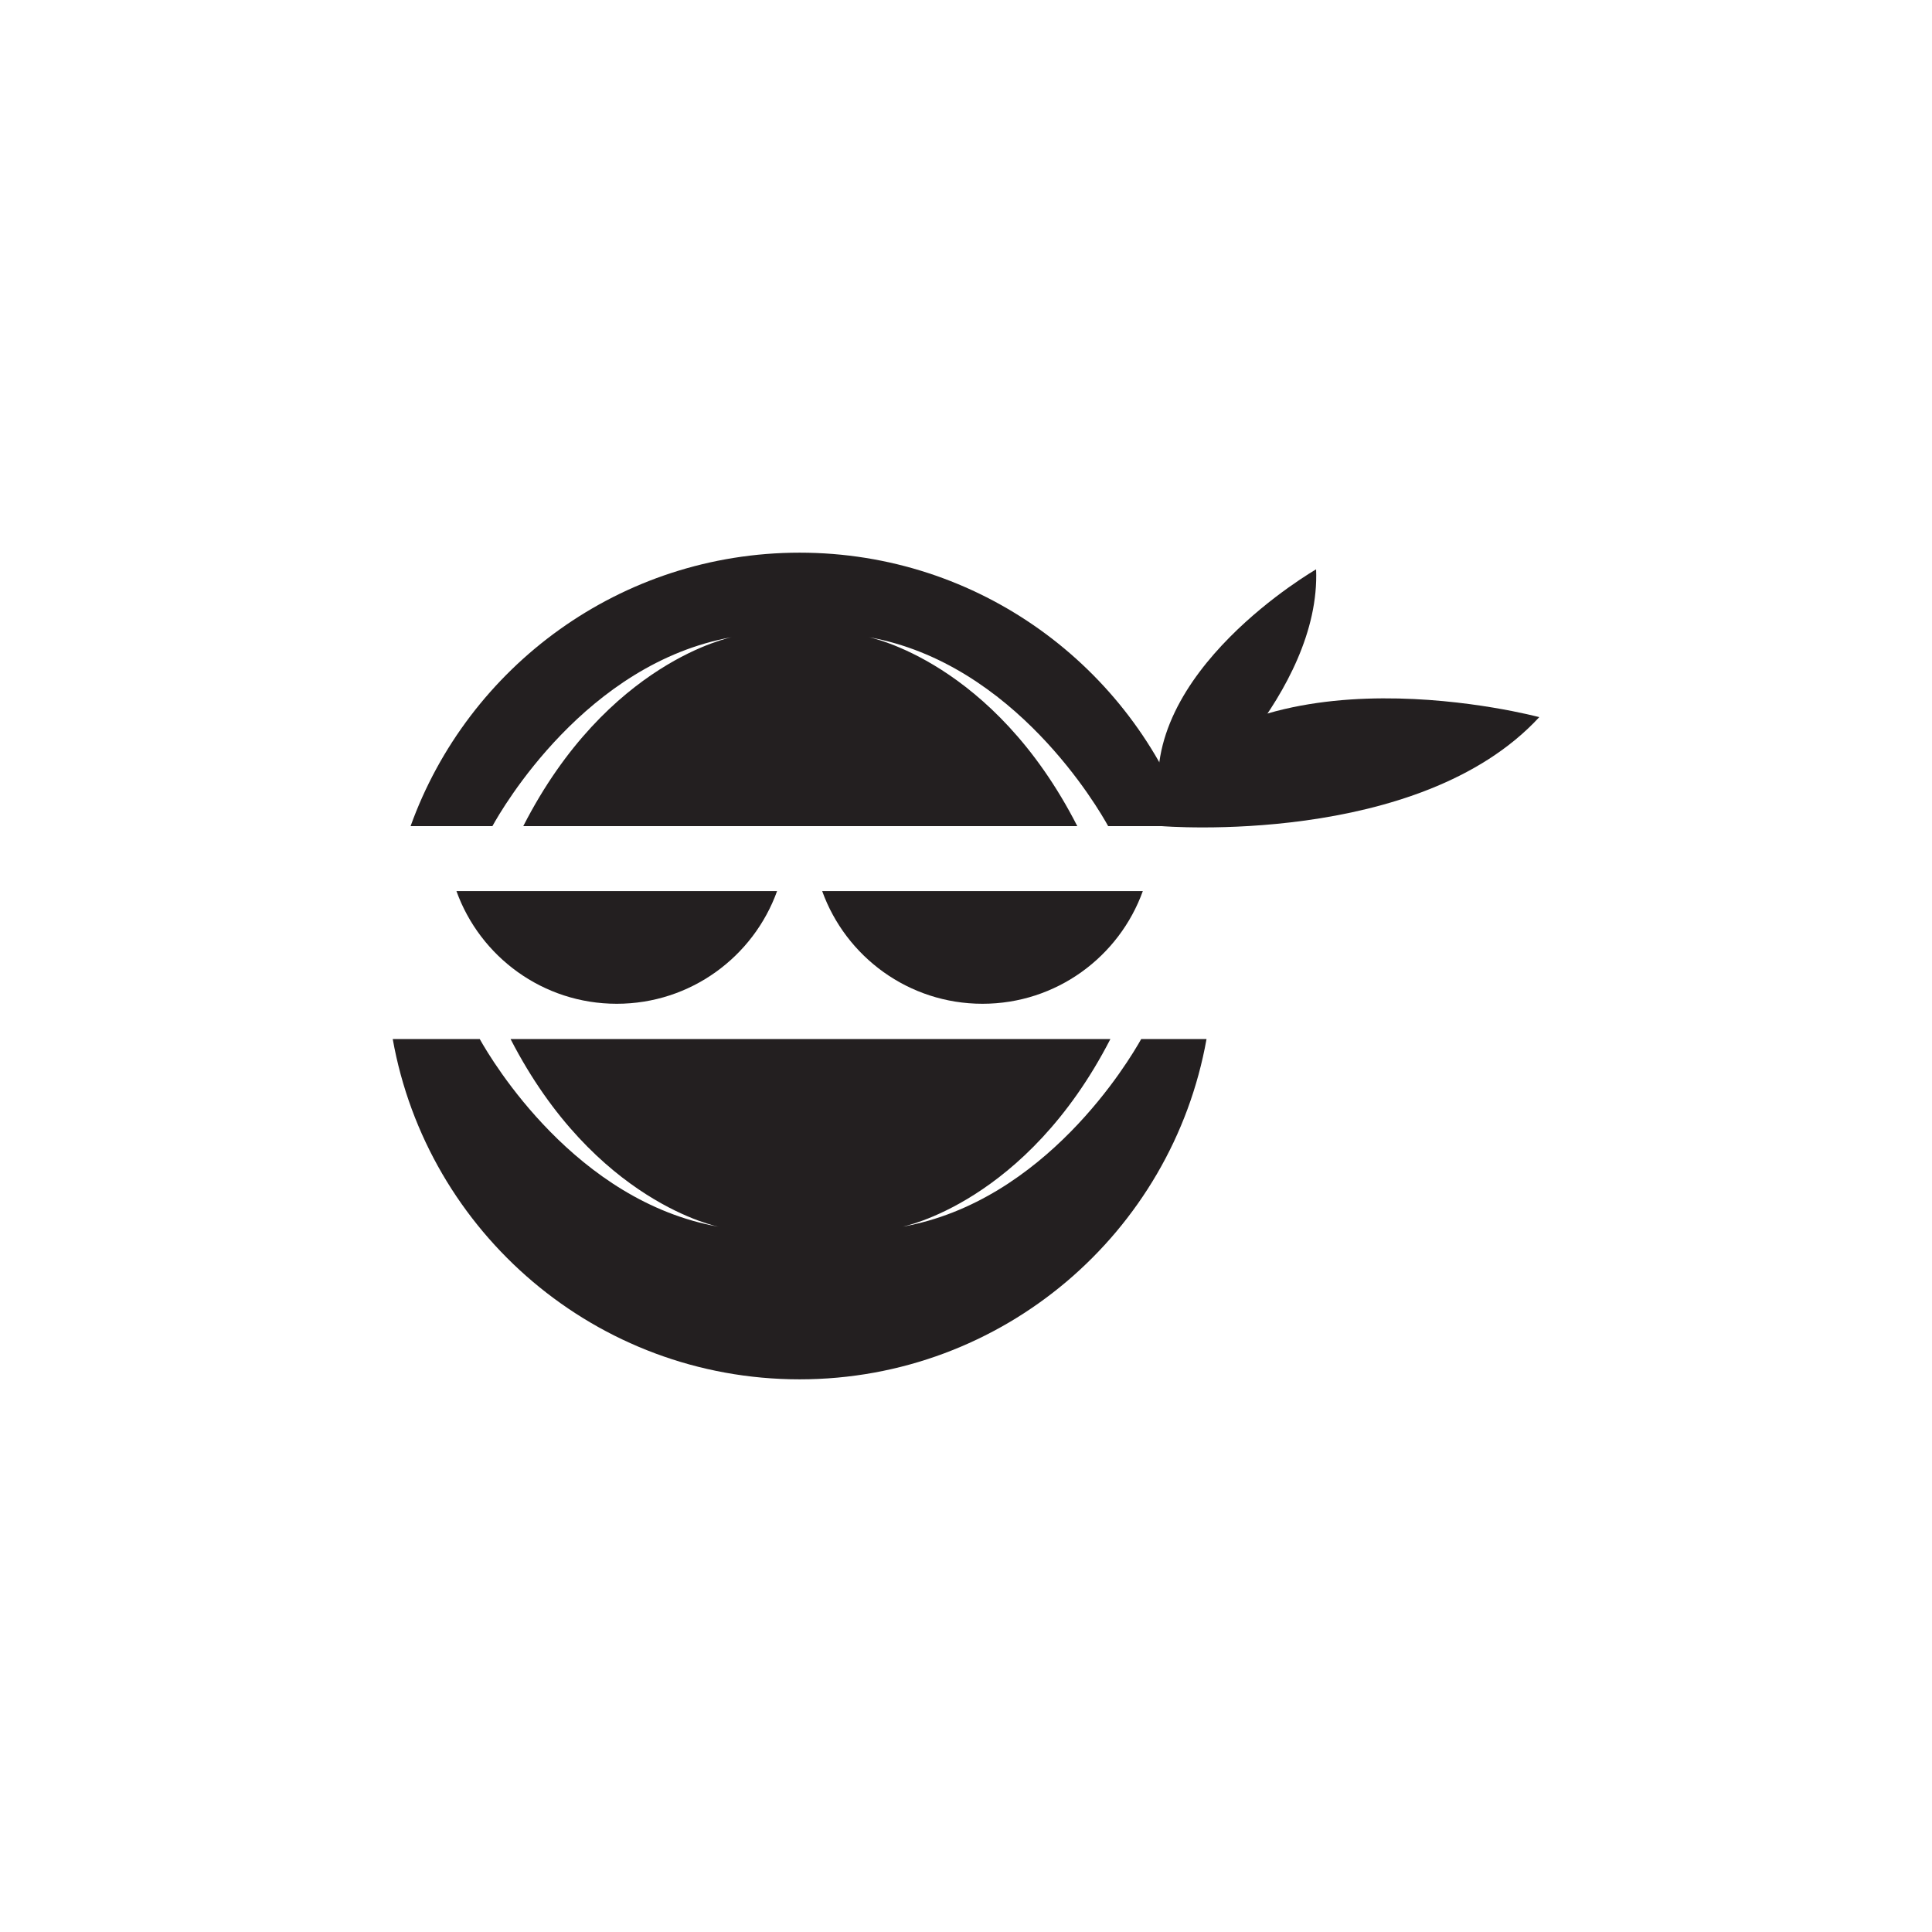
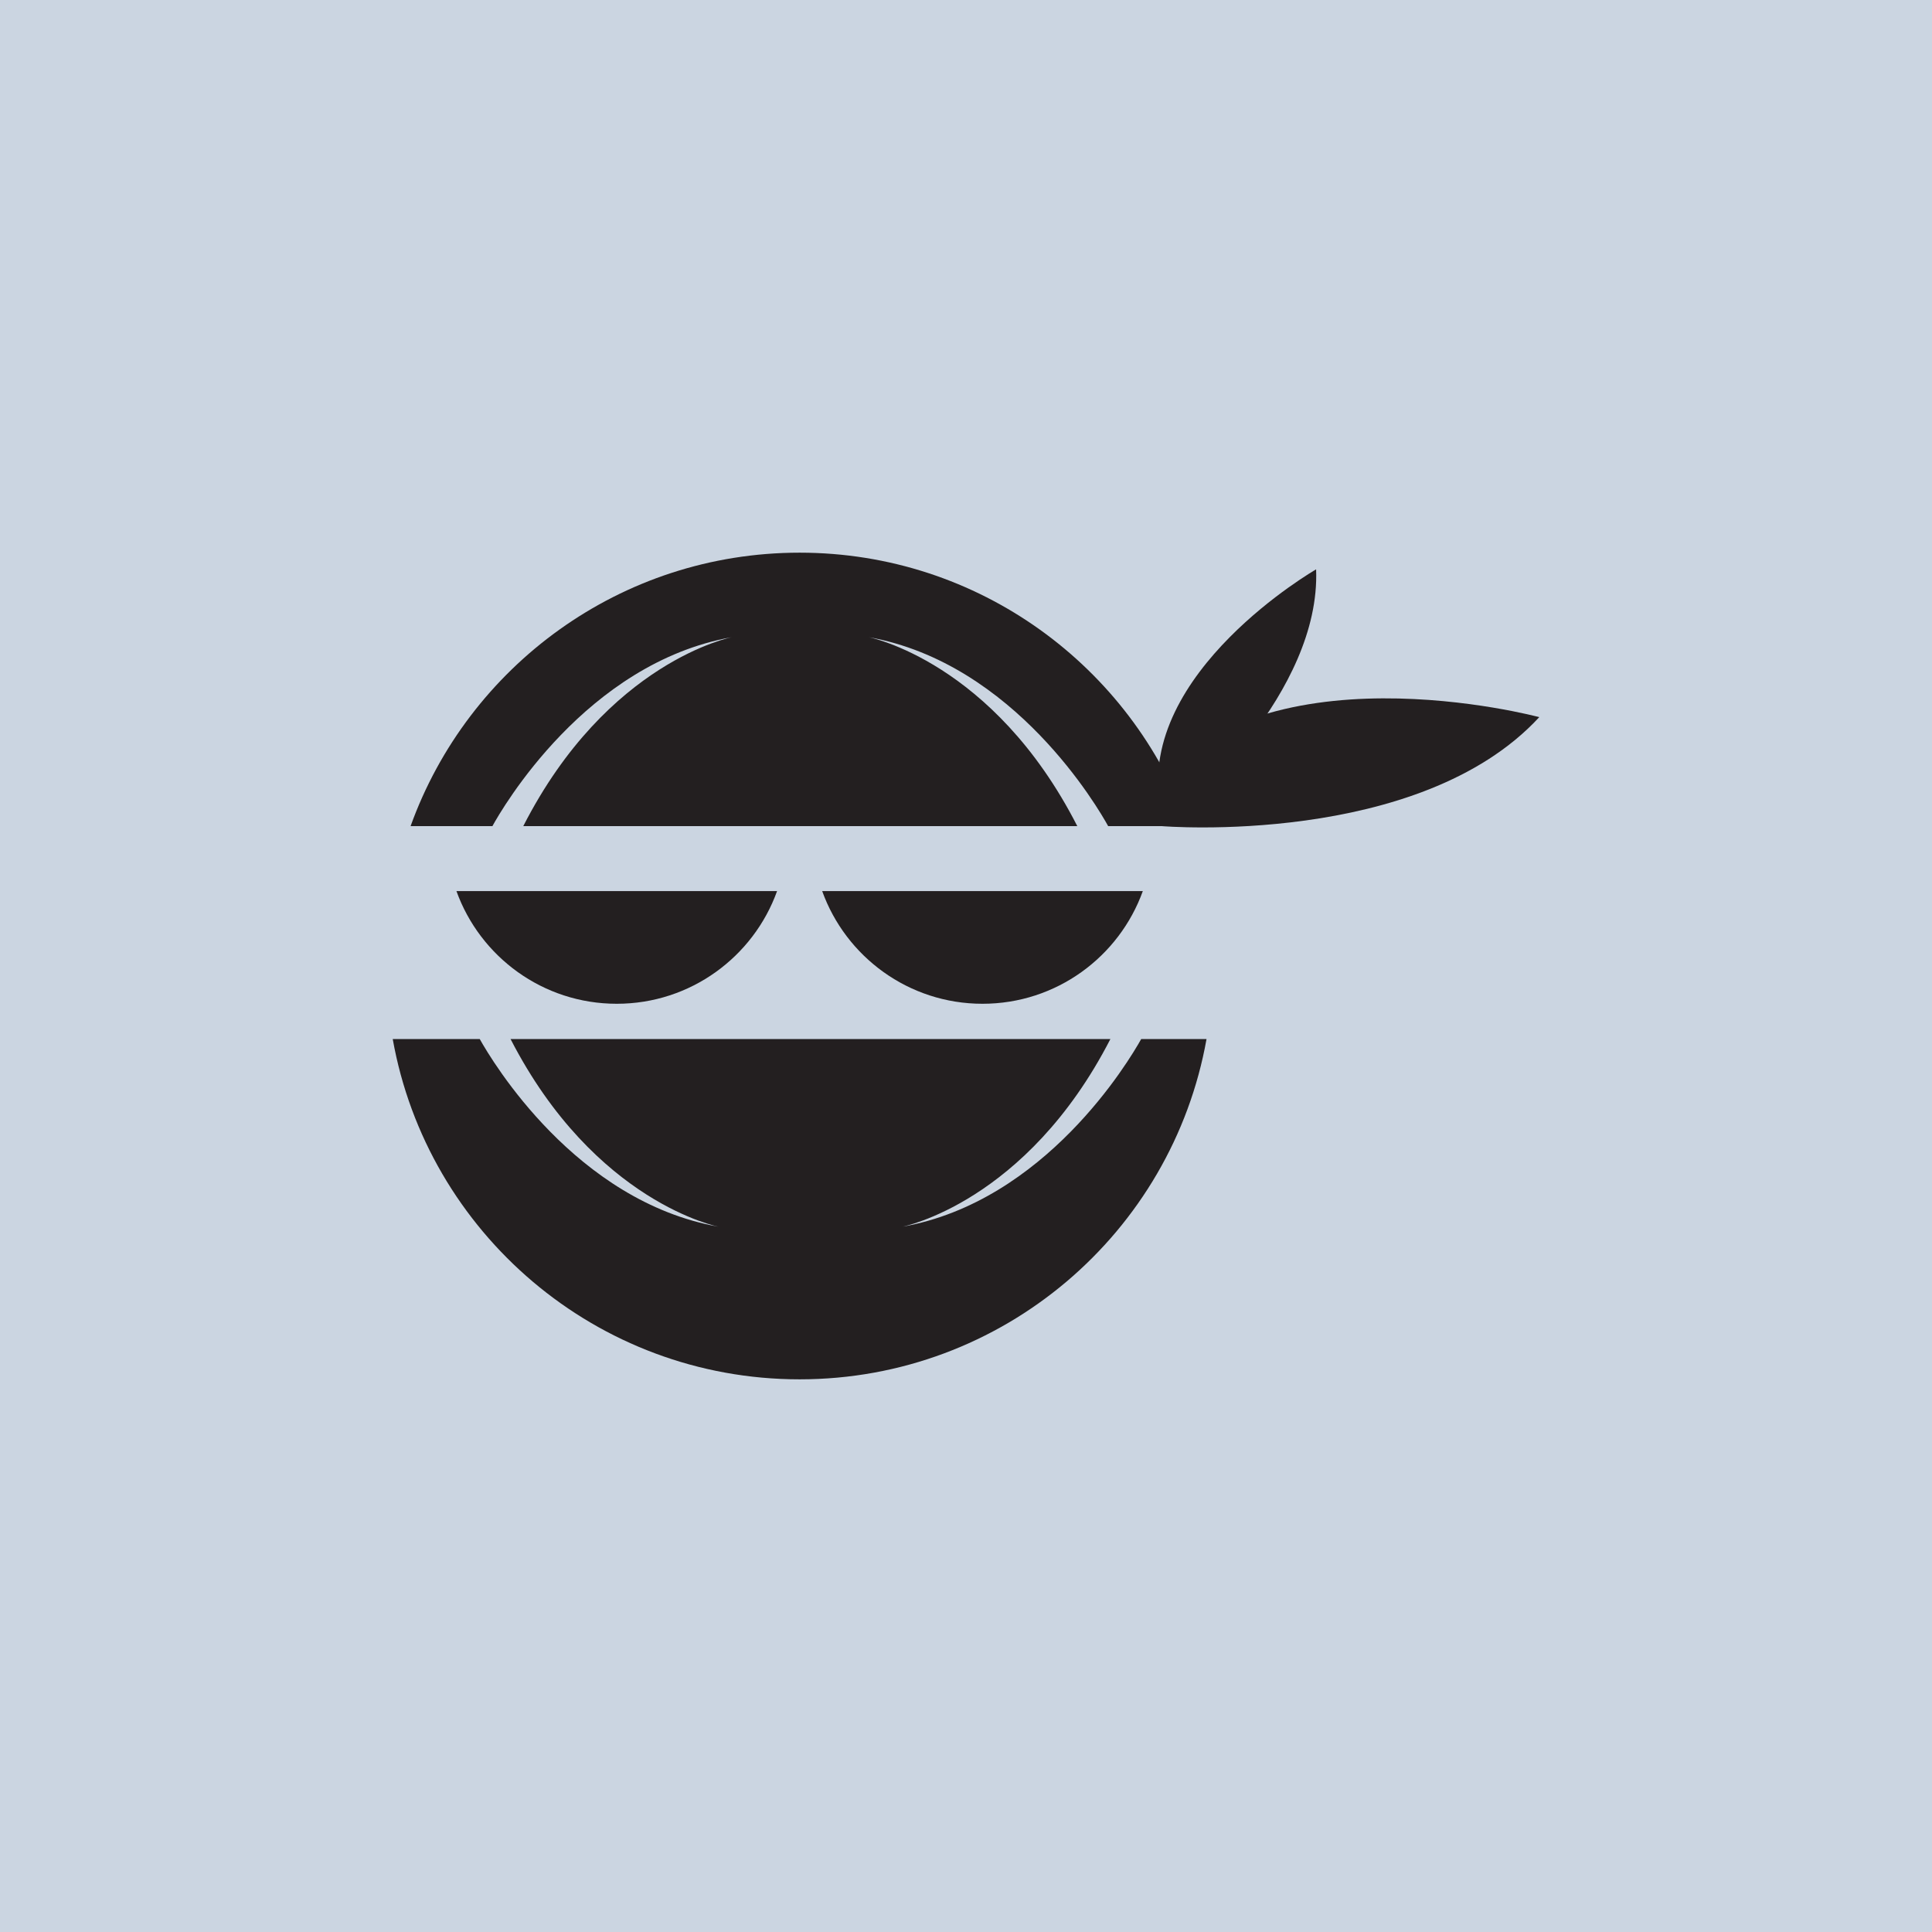
<svg xmlns="http://www.w3.org/2000/svg" version="1.1" id="svg2" width="2666.667" height="2666.667" viewBox="0 0 2666.667 2666.667">
-   <rect x="0" y="0" width="2666.667" height="2666.667" fill="#ffffff" />
+   <rect x="0" y="0" width="2666.667" height="2666.667" fill="#cbd5e1" />
  <defs id="defs6" />
  <g id="g8" transform="matrix(1.333333,0,0,-1.333333,0,2666.667)">
    <g id="g10" transform="scale(0.1)">
      <path d="M 8511.13,10775.7 C 8755.7,10095.5 9406.41,9609 10170.8,9609 c 764.4,0 1415.1,486.5 1659.7,1166.7 H 8511.13" style="fill:#231f20;fill-opacity:1;fill-rule:nonzero;stroke:none" id="path12" />
      <path d="M 4725,10775.7 C 4969.58,10095.5 5620.28,9609 6384.67,9609 c 764.4,0 1415.1,486.5 1659.67,1166.7 H 4725" style="fill:#231f20;fill-opacity:1;fill-rule:nonzero;stroke:none" id="path14" />
      <path d="m 7577.56,13404.2 c 0,0 -1288.07,-247.8 -2160.69,-1956.3 h 5735.33 c -872.6,1708.5 -2160.7,1956.3 -2160.7,1956.3 1512.6,-268.4 2382.5,-1778.4 2480.2,-1956.3 h 833.4 c -593.4,1650.5 -2172.5,2830.9 -4027.36,2830.9 -1854.91,0 -3433.92,-1180.4 -4027.41,-2830.9 h 847.07 c 97.69,177.9 967.52,1687.9 2480.16,1956.3" style="fill:#231f20;fill-opacity:1;fill-rule:nonzero;stroke:none" id="path16" />
      <path d="m 11813.6,9243.7 c -128.7,-230.1 -993.3,-1680.3 -2472.64,-1942.8 0,0 1281.24,246.5 2153.74,1942.8 H 5285.32 C 6157.82,7547.4 7439.03,7300.9 7439.03,7300.9 5959.66,7563.4 5095.08,9013.6 4966.39,9243.7 h -900.84 c 357.14,-2002.4 2107.14,-3522.5 4212.19,-3522.5 2105.06,0 3855.06,1520.1 4212.16,3522.5 h -676.3" style="fill:#231f20;fill-opacity:1;fill-rule:nonzero;stroke:none" id="path18" />
      <path d="m 12027.1,11447.9 c 0,0 2662.5,-220.4 3907.3,1128.2 0,0 -2952,795.3 -4103.9,-829.9 l 196.6,-298.3" style="fill:#231f20;fill-opacity:1;fill-rule:nonzero;stroke:none" id="path20" />
      <path d="m 12252.5,11620.6 c 0,0 1423,1205.5 1371.8,2485.5 0,0 -1849.7,-1064.6 -1616.1,-2435.3 l 244.3,-50.2" style="fill:#231f20;fill-opacity:1;fill-rule:nonzero;stroke:none" id="path22" />
    </g>
  </g>
</svg>
